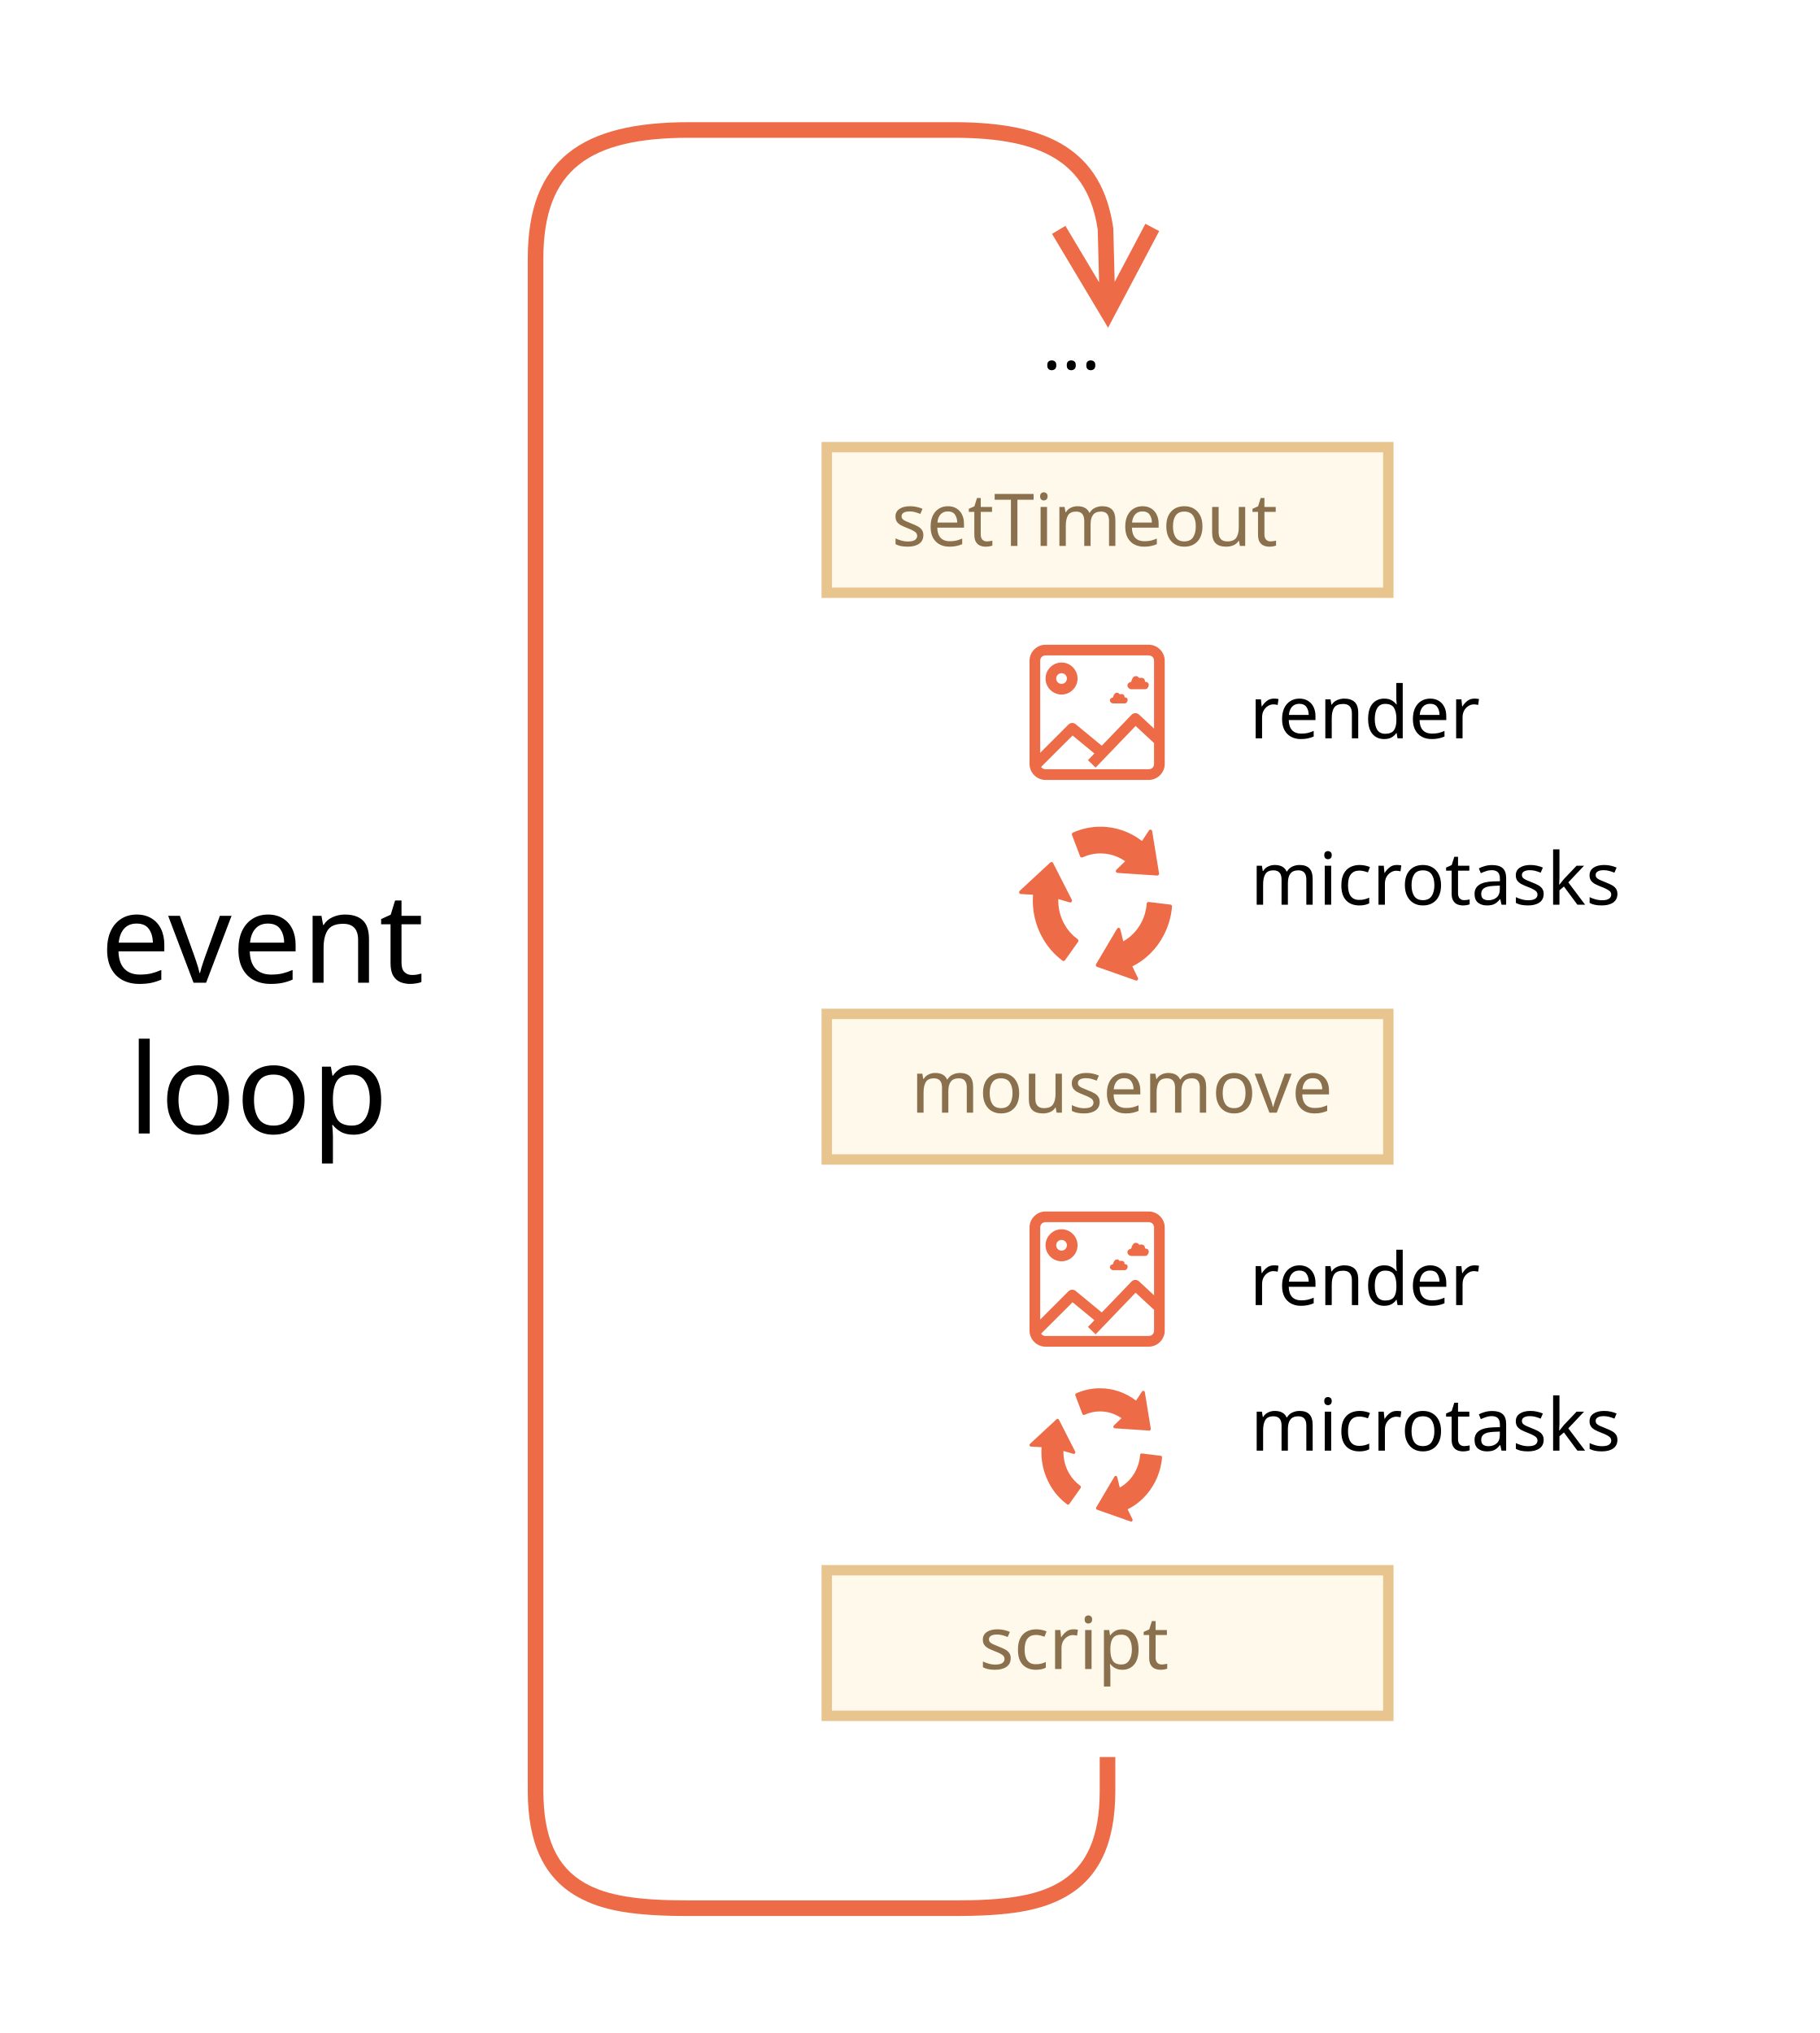
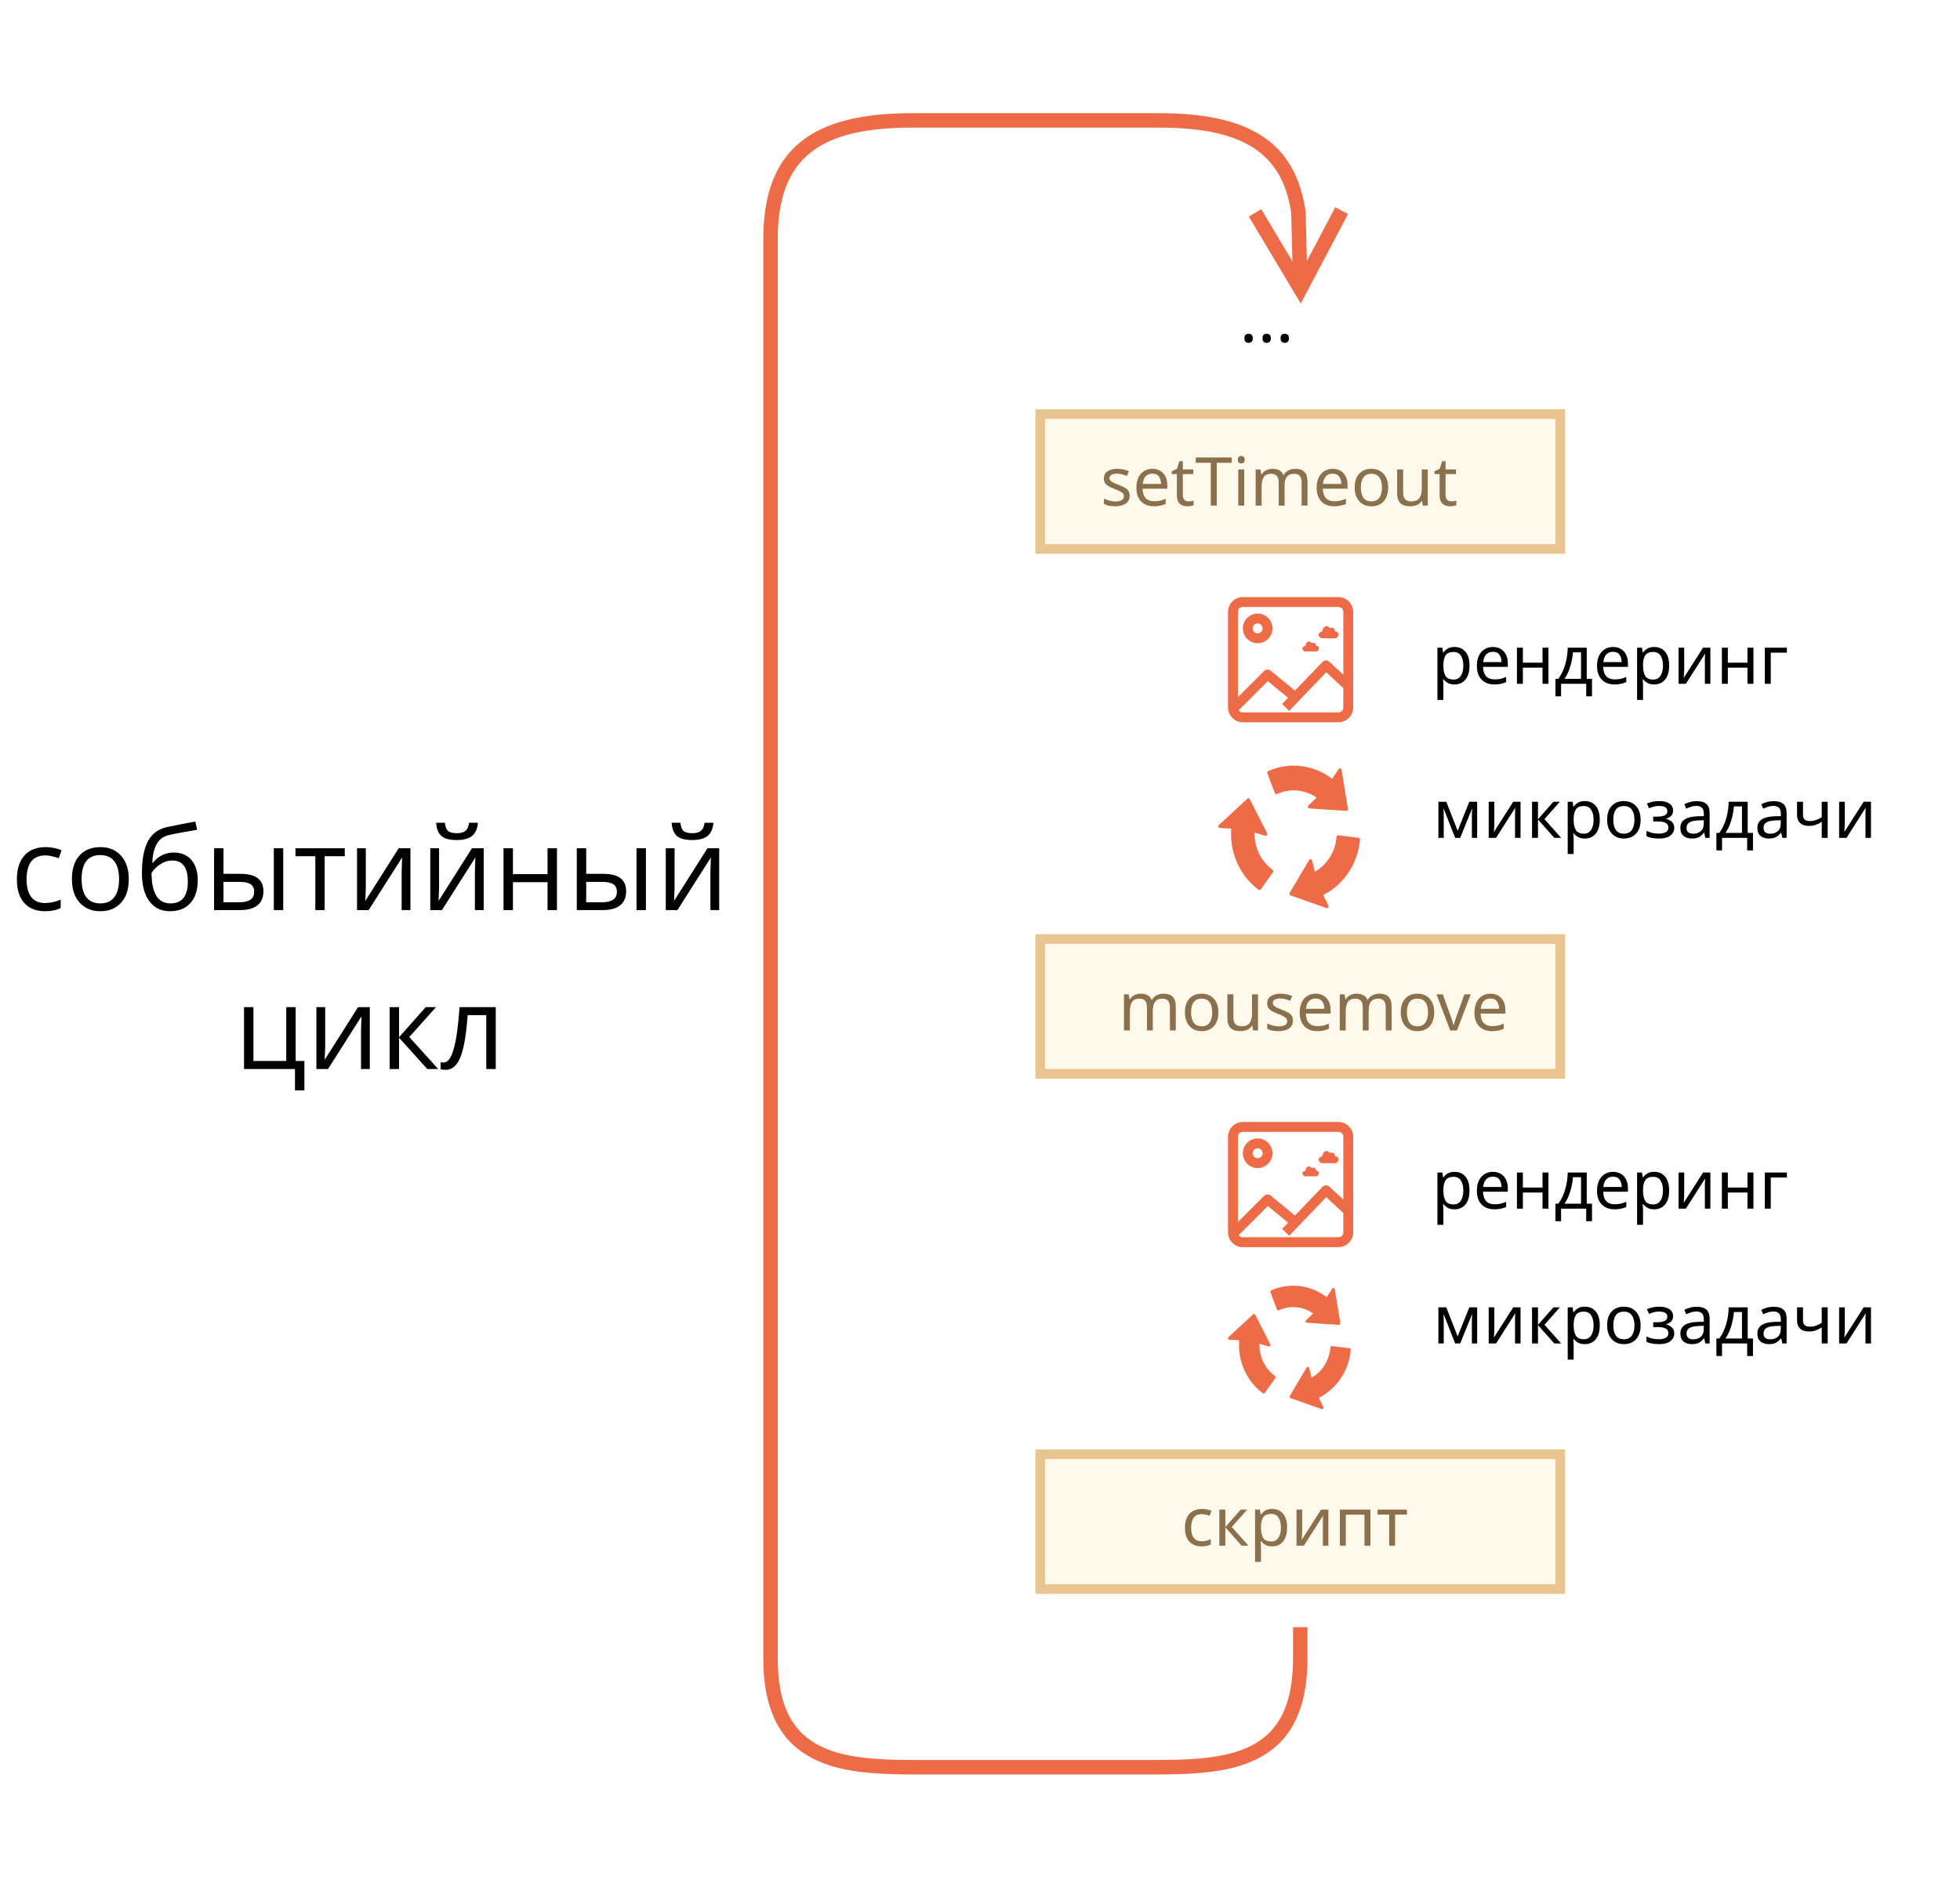
- <svg xmlns="http://www.w3.org/2000/svg" width="350px" height="391px" viewBox="0 0 350 391" version="1.1">
+ <svg xmlns="http://www.w3.org/2000/svg" width="407px" height="391px" viewBox="0 0 407 391" version="1.1">
  <g id="promise" stroke="none" stroke-width="1" fill="none" fill-rule="evenodd">
    <g id="eventLoop-full.svg">
      <text id="..." font-family="PTMono-Regular, PT Mono" font-size="14" font-weight="normal" line-spacing="20" fill="#000000">
-         <tspan x="200.4" y="71">...</tspan>
+         <tspan x="257.4" y="71">...</tspan>
      </text>
-       <rect id="Rectangle-1-Copy-6" stroke="#E8C48E" stroke-width="2" fill="#FFF9EB" x="159" y="86" width="108" height="28" />
+       <rect id="Rectangle-1-Copy-6" stroke="#E8C48E" stroke-width="2" fill="#FFF9EB" x="216" y="86" width="108" height="28" />
      <text id="setTimeout" font-family="PTMono-Regular, PT Mono" font-size="14" font-weight="normal" line-spacing="20" fill="#8A704D">
-         <tspan x="171.5" y="105">setTimeout</tspan>
+         <tspan x="228.5" y="105">setTimeout</tspan>
      </text>
-       <rect id="Rectangle-1-Copy-8" stroke="#E8C48E" stroke-width="2" fill="#FFF9EB" x="159" y="195" width="108" height="28" />
+       <rect id="Rectangle-1-Copy-8" stroke="#E8C48E" stroke-width="2" fill="#FFF9EB" x="216" y="195" width="108" height="28" />
      <text id="mousemove" font-family="PTMono-Regular, PT Mono" font-size="14" font-weight="normal" line-spacing="20" fill="#8A704D">
-         <tspan x="175.2" y="214">mousemove</tspan>
+         <tspan x="232.2" y="214">mousemove</tspan>
      </text>
-       <rect id="Rectangle-1-Copy-9" stroke="#E8C48E" stroke-width="2" fill="#FFF9EB" x="159" y="302" width="108" height="28" />
+       <rect id="Rectangle-1-Copy-9" stroke="#E8C48E" stroke-width="2" fill="#FFF9EB" x="216" y="302" width="108" height="28" />
      <text id="script" font-family="PTMono-Regular, PT Mono" font-size="14" font-weight="normal" line-spacing="20" fill="#8A704D">
-         <tspan x="188.3" y="321">script</tspan>
+         <tspan x="245.3" y="321">скрипт</tspan>
      </text>
-       <text id="event-loop" font-family="PTSans-Regular, PT Sans" font-size="24" font-weight="normal" fill="#000000">
-         <tspan x="19.288" y="189">event</tspan>
-         <tspan x="24.64" y="218">loop</tspan>
+       <text id="event-loop" font-family="OpenSans-Regular, Open Sans" font-size="24" font-weight="normal" fill="#000000">
+         <tspan x="2.162" y="189">событийный</tspan>
+         <tspan x="48.615" y="222">цикл</tspan>
      </text>
-       <g id="Group-Copy" transform="translate(198, 267)" fill="#EE6B47">
+       <g id="Group-Copy" transform="translate(255, 267)" fill="#EE6B47">
        <path d="M23.145,0.978 C21.737,0.349 20.186,-0.001 18.559,8.61663483e-07 C15.969,-0.001 13.576,0.885 11.638,2.379 L10.474,0.619 C10.406,0.516 10.286,0.467 10.169,0.494 C10.052,0.521 9.964,0.619 9.943,0.743 L8.797,7.779 C8.782,7.872 8.807,7.967 8.868,8.037 C8.924,8.103 9.004,8.139 9.087,8.139 C9.093,8.139 9.099,8.139 9.105,8.139 L12.217,7.933 L15.721,7.7 C15.838,7.692 15.94,7.612 15.979,7.496 C16.018,7.379 15.989,7.25 15.901,7.166 L14.441,5.751 C15.622,4.929 17.035,4.45 18.559,4.45 C19.628,4.45 20.642,4.688 21.562,5.112 C21.634,5.145 21.718,5.146 21.792,5.115 C21.865,5.083 21.924,5.021 21.954,4.944 L23.303,1.376 C23.362,1.22 23.292,1.045 23.145,0.978" id="Fill-52" transform="translate(16.05842, 4.069635) scale(-1, 1) translate(-16.05842, -4.069635) " />
        <path d="M12.787,13.315 C12.924,14.914 13.364,16.512 14.133,18.015 C15.358,20.408 17.234,22.201 19.407,23.286 L18.478,25.193 C18.423,25.306 18.439,25.439 18.517,25.535 C18.595,25.629 18.719,25.665 18.833,25.625 L25.287,23.356 C25.372,23.326 25.44,23.258 25.47,23.169 C25.498,23.086 25.492,22.995 25.452,22.918 C25.449,22.912 25.446,22.907 25.443,22.902 L23.798,20.123 L21.946,16.996 C21.883,16.891 21.768,16.835 21.651,16.854 C21.535,16.873 21.441,16.962 21.412,17.082 L20.913,19.1 C19.664,18.398 18.593,17.318 17.872,15.91 C17.367,14.923 17.086,13.873 17.007,12.823 C17.002,12.74 16.963,12.662 16.902,12.609 C16.84,12.556 16.76,12.531 16.681,12.541 L13.046,12.981 C12.887,13.001 12.772,13.148 12.787,13.315" id="Fill-54" transform="translate(19.13657, 19.09008) scale(-1, 1) translate(-19.13657, -19.09008) " />
        <path d="M2.646,22.333 C3.897,21.408 4.996,20.209 5.851,18.757 C7.214,16.448 7.757,13.847 7.564,11.333 L9.603,11.221 C9.724,11.215 9.827,11.134 9.866,11.014 C9.905,10.897 9.873,10.766 9.782,10.682 L4.681,5.958 C4.612,5.895 4.523,5.868 4.434,5.886 C4.351,5.901 4.28,5.953 4.236,6.027 C4.233,6.033 4.23,6.038 4.227,6.044 L2.756,8.927 L1.102,12.174 C1.046,12.284 1.058,12.416 1.132,12.513 C1.206,12.609 1.326,12.65 1.439,12.617 L3.355,12.059 C3.401,13.544 3.045,15.057 2.244,16.417 C1.682,17.37 0.956,18.149 0.127,18.747 C0.062,18.794 0.017,18.867 0.004,18.95 C-0.009,19.031 0.01,19.117 0.057,19.184 L2.24,22.265 C2.336,22.399 2.515,22.428 2.646,22.333" id="Fill-56" transform="translate(4.941093, 14.13485) scale(-1, 1) translate(-4.941093, -14.13485) " />
      </g>
      <text id="microtasks-copy" font-family="PTMono-Regular, PT Mono" font-size="14" font-weight="normal" fill="#000000">
-         <tspan x="240.5" y="279">microtasks</tspan>
+         <tspan x="297.5" y="279">микрозадачи</tspan>
      </text>
      <text id="render-copy" font-family="PTMono-Regular, PT Mono" font-size="14" font-weight="normal" fill="#000000">
-         <tspan x="240.3" y="251">render</tspan>
+         <tspan x="297.3" y="251">рендеринг</tspan>
      </text>
      <text id="microtasks-copy-2" font-family="PTMono-Regular, PT Mono" font-size="14" font-weight="normal" fill="#000000">
-         <tspan x="240.5" y="174">microtasks</tspan>
+         <tspan x="297.5" y="174">микрозадачи</tspan>
      </text>
      <text id="render-copy-2" font-family="PTMono-Regular, PT Mono" font-size="14" font-weight="normal" fill="#000000">
-         <tspan x="240.3" y="142">render</tspan>
+         <tspan x="297.3" y="142">рендеринг</tspan>
      </text>
-       <g id="np_paint_2296353_000000-copy" transform="translate(198, 233)" fill="#EE6B47" fill-rule="nonzero">
+       <g id="np_paint_2296353_000000-copy" transform="translate(255, 233)" fill="#EE6B47" fill-rule="nonzero">
        <path d="M3.079,0 C1.391,0 0,1.391 0,3.079 L0,22.921 C0,24.609 1.391,26 3.079,26 L22.921,26 C24.609,26 26,24.609 26,22.921 L26,3.079 C26,1.391 24.609,0 22.921,0 L3.079,0 Z M3.079,2.053 L22.921,2.053 C23.508,2.053 23.947,2.492 23.947,3.079 L23.947,16.122 L21.061,13.438 C20.859,13.249 20.589,13.148 20.312,13.16 C20.049,13.171 19.801,13.282 19.618,13.47 L13.898,19.425 L8.863,15.277 C8.647,15.101 8.369,15.019 8.093,15.053 C7.862,15.081 7.646,15.185 7.483,15.352 L2.052,20.783 L2.052,3.079 C2.052,2.492 2.492,2.053 3.079,2.053 L3.079,2.053 Z M6.158,3.421 C4.47,3.421 3.079,4.812 3.079,6.5 C3.079,8.188 4.47,9.579 6.158,9.579 C7.846,9.579 9.237,8.188 9.237,6.5 C9.237,4.812 7.846,3.421 6.158,3.421 Z M6.158,5.474 C6.737,5.474 7.184,5.921 7.184,6.5 C7.184,7.079 6.737,7.526 6.158,7.526 C5.579,7.526 5.132,7.079 5.132,6.5 C5.132,5.921 5.579,5.474 6.158,5.474 Z M20.334,6.04 C19.957,6.04 19.575,6.762 19.575,7.12 C19.115,7.232 18.827,7.478 18.827,7.836 C18.827,8.194 19.198,8.553 19.575,8.553 L22.237,8.553 C22.967,8.553 23.346,7.12 22.216,7.12 C22.194,6.443 21.771,6.261 21.082,6.404 C20.899,6.12 20.707,6.018 20.334,6.04 L20.334,6.04 Z M16.71,9.237 C16.396,9.237 16.079,9.821 16.079,10.113 C15.697,10.206 15.448,10.409 15.448,10.701 C15.448,10.994 15.765,11.29 16.079,11.29 L18.292,11.29 C18.9,11.29 19.223,10.114 18.281,10.114 C18.264,9.559 17.903,9.408 17.33,9.526 C17.178,9.294 17.02,9.218 16.71,9.237 L16.71,9.237 Z M20.398,15.619 L23.947,18.912 L23.947,22.921 C23.947,23.508 23.508,23.947 22.921,23.947 L3.079,23.947 C2.713,23.947 2.404,23.771 2.224,23.498 L8.275,17.458 L12.476,20.911 L11.236,22.205 L12.711,23.627 L20.398,15.619 Z" id="Shape" />
      </g>
-       <g id="np_paint_2296353_000000-copy-2" transform="translate(198, 124)" fill="#EE6B47" fill-rule="nonzero">
+       <g id="np_paint_2296353_000000-copy-2" transform="translate(255, 124)" fill="#EE6B47" fill-rule="nonzero">
        <path d="M3.079,0 C1.391,0 0,1.391 0,3.079 L0,22.921 C0,24.609 1.391,26 3.079,26 L22.921,26 C24.609,26 26,24.609 26,22.921 L26,3.079 C26,1.391 24.609,0 22.921,0 L3.079,0 Z M3.079,2.053 L22.921,2.053 C23.508,2.053 23.947,2.492 23.947,3.079 L23.947,16.122 L21.061,13.438 C20.859,13.249 20.589,13.148 20.312,13.16 C20.049,13.171 19.801,13.282 19.618,13.47 L13.898,19.425 L8.863,15.277 C8.647,15.101 8.369,15.019 8.093,15.053 C7.862,15.081 7.646,15.185 7.483,15.352 L2.052,20.783 L2.052,3.079 C2.052,2.492 2.492,2.053 3.079,2.053 L3.079,2.053 Z M6.158,3.421 C4.47,3.421 3.079,4.812 3.079,6.5 C3.079,8.188 4.47,9.579 6.158,9.579 C7.846,9.579 9.237,8.188 9.237,6.5 C9.237,4.812 7.846,3.421 6.158,3.421 Z M6.158,5.474 C6.737,5.474 7.184,5.921 7.184,6.5 C7.184,7.079 6.737,7.526 6.158,7.526 C5.579,7.526 5.132,7.079 5.132,6.5 C5.132,5.921 5.579,5.474 6.158,5.474 Z M20.334,6.04 C19.957,6.04 19.575,6.762 19.575,7.12 C19.115,7.232 18.827,7.478 18.827,7.836 C18.827,8.194 19.198,8.553 19.575,8.553 L22.237,8.553 C22.967,8.553 23.346,7.12 22.216,7.12 C22.194,6.443 21.771,6.261 21.082,6.404 C20.899,6.12 20.707,6.018 20.334,6.04 L20.334,6.04 Z M16.71,9.237 C16.396,9.237 16.079,9.821 16.079,10.113 C15.697,10.206 15.448,10.409 15.448,10.701 C15.448,10.994 15.765,11.29 16.079,11.29 L18.292,11.29 C18.9,11.29 19.223,10.114 18.281,10.114 C18.264,9.559 17.903,9.408 17.33,9.526 C17.178,9.294 17.02,9.218 16.71,9.237 L16.71,9.237 Z M20.398,15.619 L23.947,18.912 L23.947,22.921 C23.947,23.508 23.508,23.947 22.921,23.947 L3.079,23.947 C2.713,23.947 2.404,23.771 2.224,23.498 L8.275,17.458 L12.476,20.911 L11.236,22.205 L12.711,23.627 L20.398,15.619 Z" id="Shape" />
      </g>
-       <g id="Group-Copy-2" transform="translate(196, 159)" fill="#EE6B47">
+       <g id="Group-Copy-2" transform="translate(253, 159)" fill="#EE6B47">
        <path d="M26.706,1.129 C25.081,0.402 23.292,-0.001 21.414,9.94227133e-07 C18.426,-0.001 15.664,1.021 13.428,2.745 L12.086,0.714 C12.007,0.595 11.869,0.539 11.733,0.57 C11.599,0.601 11.497,0.714 11.473,0.857 L10.15,8.976 C10.133,9.083 10.162,9.192 10.232,9.274 C10.297,9.35 10.389,9.391 10.485,9.391 C10.492,9.391 10.499,9.391 10.506,9.391 L14.097,9.153 L18.14,8.885 C18.275,8.876 18.392,8.783 18.437,8.649 C18.483,8.514 18.449,8.365 18.347,8.269 L16.663,6.636 C18.025,5.688 19.656,5.135 21.414,5.134 C22.648,5.134 23.818,5.409 24.879,5.898 C24.963,5.937 25.059,5.938 25.144,5.902 C25.229,5.865 25.297,5.794 25.331,5.704 L26.888,1.588 C26.956,1.408 26.876,1.206 26.706,1.129" id="Fill-52" transform="translate(18.52894, 4.695732) scale(-1, 1) translate(-18.52894, -4.695732) " />
        <path d="M14.754,15.363 C14.912,17.209 15.42,19.052 16.308,20.786 C17.721,23.548 19.886,25.617 22.392,26.868 L21.321,29.069 C21.258,29.199 21.276,29.353 21.366,29.463 C21.456,29.572 21.599,29.614 21.731,29.568 L29.177,26.95 C29.276,26.914 29.354,26.836 29.389,26.734 C29.421,26.638 29.414,26.532 29.368,26.444 C29.364,26.437 29.361,26.431 29.357,26.425 L27.459,23.219 L25.322,19.61 C25.249,19.49 25.117,19.425 24.982,19.447 C24.848,19.469 24.739,19.571 24.706,19.71 L24.131,22.039 C22.689,21.229 21.453,19.982 20.622,18.358 C20.038,17.219 19.715,16.008 19.624,14.796 C19.618,14.7 19.572,14.61 19.502,14.549 C19.431,14.488 19.339,14.459 19.248,14.47 L15.053,14.978 C14.87,15.001 14.737,15.171 14.754,15.363" id="Fill-54" transform="translate(22.08066, 22.02702) scale(-1, 1) translate(-22.08066, -22.02702) " />
        <path d="M3.053,25.769 C4.497,24.702 5.764,23.318 6.752,21.643 C8.324,18.979 8.95,15.978 8.728,13.076 L11.081,12.948 C11.22,12.94 11.339,12.847 11.383,12.709 C11.429,12.573 11.392,12.422 11.287,12.326 L5.401,6.874 C5.322,6.802 5.219,6.771 5.116,6.792 C5.021,6.809 4.938,6.869 4.887,6.954 C4.884,6.961 4.88,6.967 4.877,6.974 L3.18,10.3 L1.271,14.047 C1.207,14.174 1.22,14.326 1.306,14.438 C1.391,14.549 1.53,14.596 1.661,14.558 L3.872,13.914 C3.924,15.628 3.514,17.374 2.589,18.942 C1.94,20.042 1.103,20.941 0.147,21.631 C0.071,21.685 0.02,21.77 0.004,21.865 C-0.01,21.959 0.012,22.058 0.066,22.135 L2.585,25.69 C2.695,25.845 2.902,25.879 3.053,25.769" id="Fill-56" transform="translate(5.701261, 16.30944) scale(-1, 1) translate(-5.701261, -16.30944) " />
      </g>
-       <path id="Path" d="M214.377,54.209 L220.282,43.043 L222.934,44.445 L213.105,63.031 L202.326,44.98 L204.902,43.442 L211.378,54.287 L211.115,44.153 C209.187,31.237 200.438,26.5 183.536,26.5 L132.464,26.5 C113.42,26.5 104.5,32.546 104.5,49.721 L104.5,344.396 C104.5,353.579 107.161,359.079 112.381,362.099 C116.771,364.638 122.668,365.5 132.464,365.5 L183.536,365.5 C193.332,365.5 199.229,364.638 203.619,362.099 C208.839,359.079 211.5,353.579 211.5,344.396 L211.5,337.924 L214.5,337.924 L214.5,344.396 C214.5,354.579 211.348,361.093 205.121,364.696 C200.138,367.579 193.832,368.5 183.536,368.5 L132.464,368.5 C122.168,368.5 115.862,367.579 110.879,364.696 C104.652,361.093 101.5,354.579 101.5,344.396 L101.5,49.721 C101.5,30.586 111.954,23.5 132.464,23.5 L183.536,23.5 C201.785,23.5 211.93,29.017 214.096,43.806 L214.112,43.985 L214.377,54.209 Z" fill="#EE6B47" fill-rule="nonzero" />
+       <path id="Path" d="M271.377,54.209 L277.282,43.043 L279.934,44.445 L270.105,63.031 L259.326,44.98 L261.902,43.442 L268.378,54.287 L268.115,44.153 C266.187,31.237 257.438,26.5 240.536,26.5 L189.464,26.5 C170.42,26.5 161.5,32.546 161.5,49.721 L161.5,344.396 C161.5,353.579 164.161,359.079 169.381,362.099 C173.771,364.638 179.668,365.5 189.464,365.5 L240.536,365.5 C250.332,365.5 256.229,364.638 260.619,362.099 C265.839,359.079 268.5,353.579 268.5,344.396 L268.5,337.924 L271.5,337.924 L271.5,344.396 C271.5,354.579 268.348,361.093 262.121,364.696 C257.138,367.579 250.832,368.5 240.536,368.5 L189.464,368.5 C179.168,368.5 172.862,367.579 167.879,364.696 C161.652,361.093 158.5,354.579 158.5,344.396 L158.5,49.721 C158.5,30.586 168.954,23.5 189.464,23.5 L240.536,23.5 C258.785,23.5 268.93,29.017 271.096,43.806 L271.112,43.985 L271.377,54.209 Z" fill="#EE6B47" fill-rule="nonzero" />
    </g>
  </g>
</svg>
